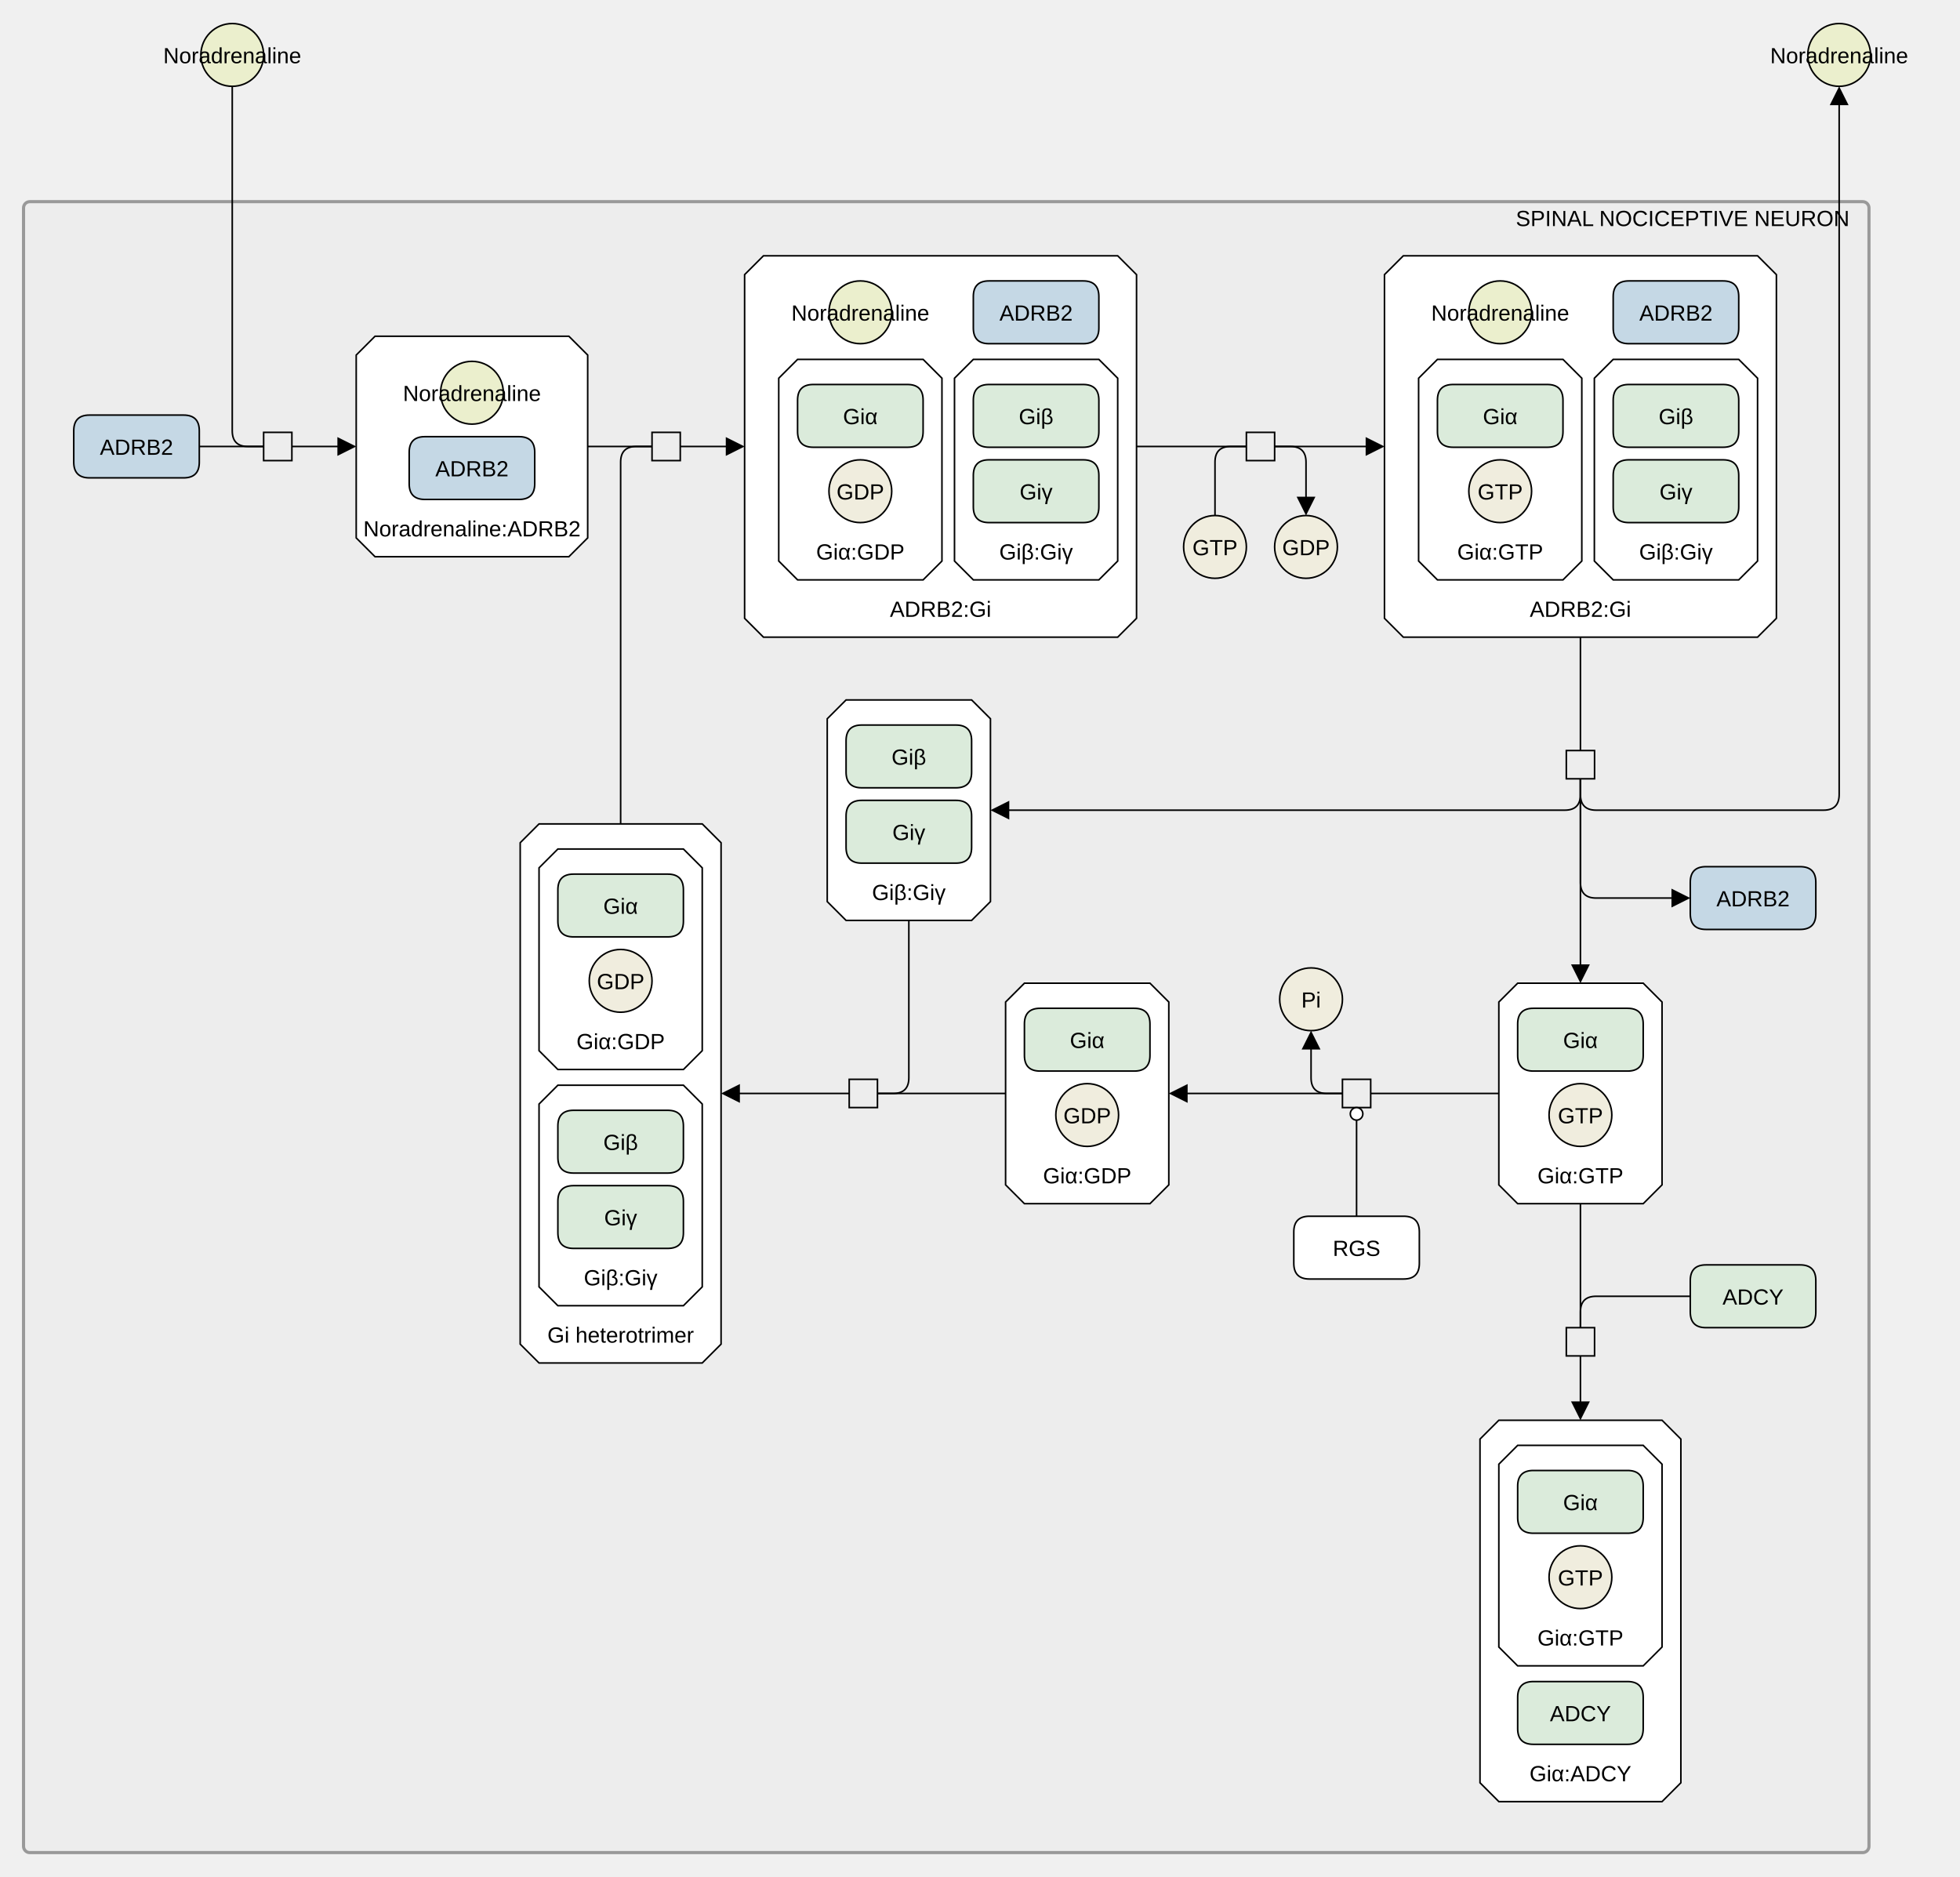
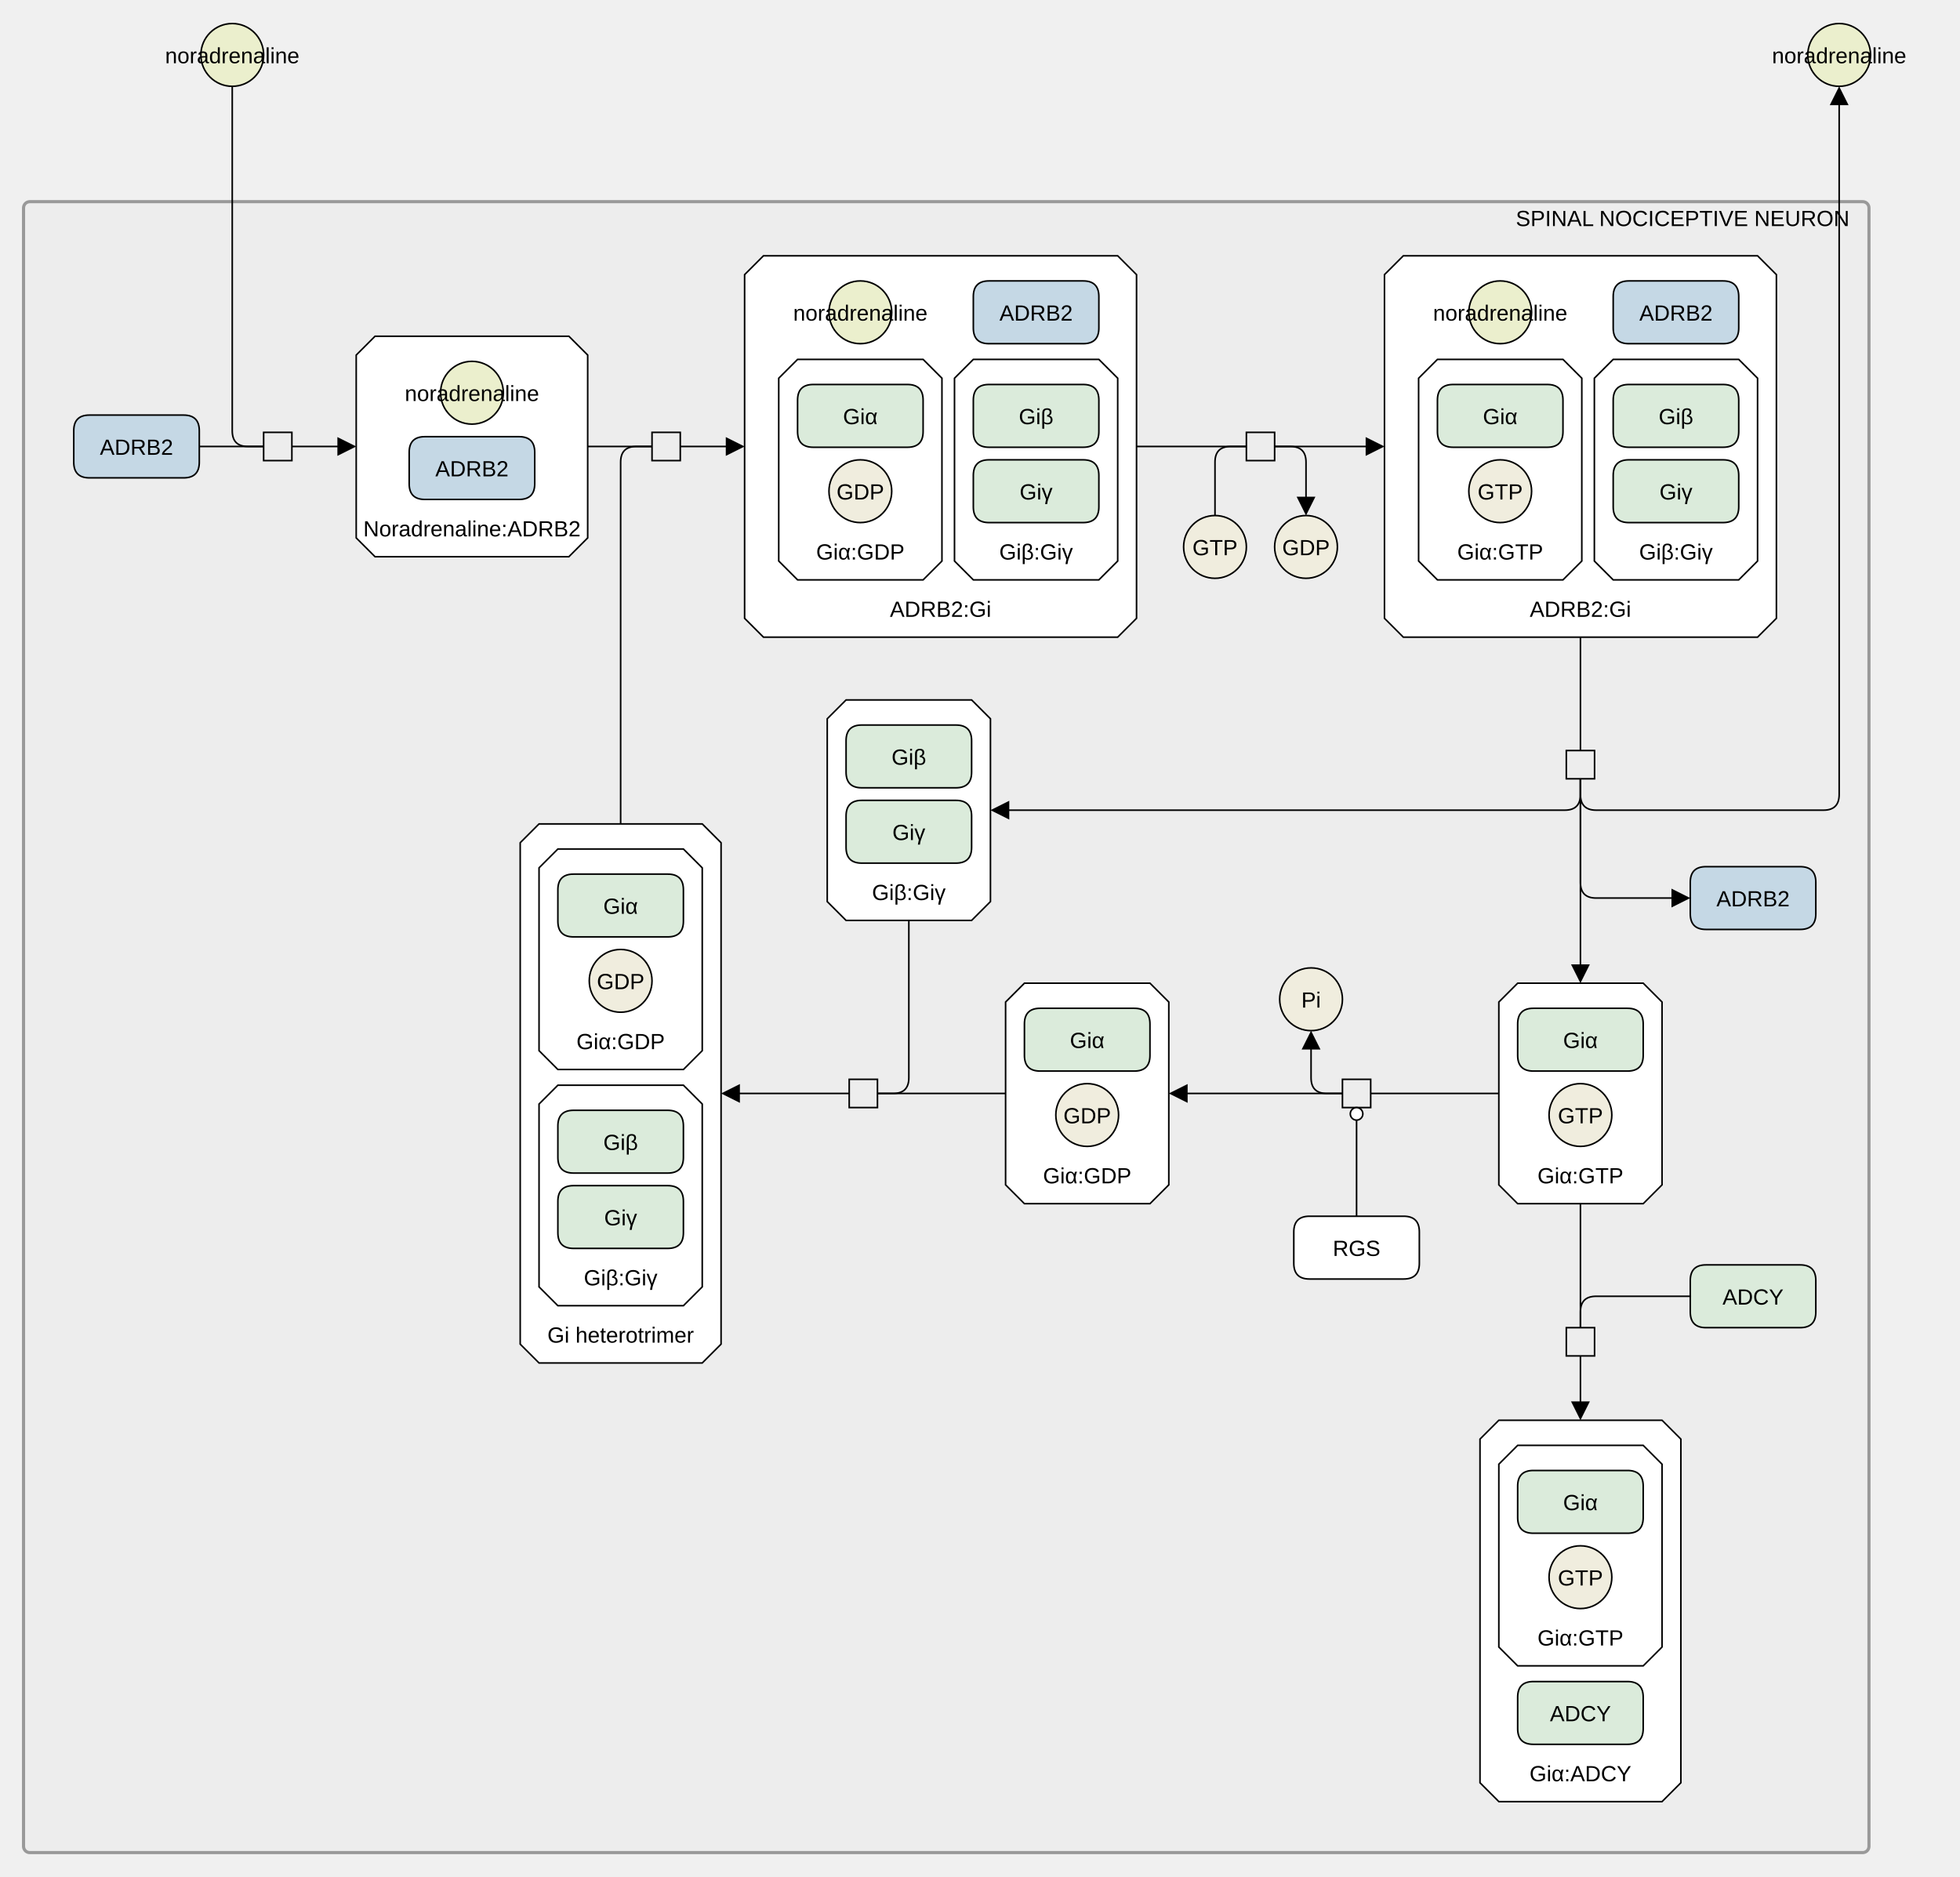
<svg xmlns="http://www.w3.org/2000/svg" width="1249" height="1196" viewBox="0 0 1249 1196" stroke-linecap="butt" stroke-miterlimit="10">
  <g transform="translate(-25,-25)">
    <path d="M40 157.5 C40 155.291 41.791 153.5 44 153.5 L1212 153.5 C1214.209 153.5 1216 155.291 1216 157.5 L1216 1201.5 C1216 1203.709 1214.209 1205.5 1212 1205.5 L44 1205.5 C41.791 1205.5 40 1203.709 40 1201.5 Z" fill="#999999" fill-opacity="0.031" stroke="none" />
    <path d="M40 157.5 C40 155.291 41.791 153.5 44 153.5 L1212 153.5 C1214.209 153.5 1216 155.291 1216 157.5 L1216 1201.5 C1216 1203.709 1214.209 1205.5 1212 1205.5 L44 1205.5 C41.791 1205.5 40 1203.709 40 1201.5 Z" fill="none" stroke="#999999" stroke-width="2" />
    <text x="1097.25" y="169.041" text-anchor="middle" font-family="'Dialog', Arial, Helvetica, sans-serif" font-size="14" fill="#000000" stroke="none" xml:space="preserve">SPINAL NOCICEPTIVE NEURON</text>
    <path d="M980.125 930 L1084.125 930 L1096.125 942 L1096.125 1161 L1084.125 1173 L980.125 1173 L968.125 1161 L968.125 942 Z" fill="#FFFFFF" stroke="none" />
    <path d="M980.125 930 L1084.125 930 L1096.125 942 L1096.125 1161 L1084.125 1173 L980.125 1173 L968.125 1161 L968.125 942 Z" fill="none" stroke="#000000" />
    <text x="1032.125" y="1160.041" text-anchor="middle" font-family="'Dialog', Arial, Helvetica, sans-serif" font-size="14" fill="#000000" stroke="none" xml:space="preserve">Giα:ADCY</text>
    <path d="M992.125 1106.5 Q992.125 1096.5 1002.125 1096.5 L1062.125 1096.5 Q1072.125 1096.5 1072.125 1106.5 L1072.125 1126.5 Q1072.125 1136.5 1062.125 1136.5 L1002.125 1136.5 Q992.125 1136.5 992.125 1126.5 Z" fill="#DBEBDB" stroke="none" />
    <path d="M992.125 1106.5 Q992.125 1096.5 1002.125 1096.5 L1062.125 1096.5 Q1072.125 1096.5 1072.125 1106.5 L1072.125 1126.5 Q1072.125 1136.5 1062.125 1136.5 L1002.125 1136.5 Q992.125 1136.5 992.125 1126.5 Z" fill="none" stroke="#000000" />
    <text x="1032.125" y="1121.791" text-anchor="middle" font-family="'Dialog', Arial, Helvetica, sans-serif" font-size="14" fill="#000000" stroke="none" xml:space="preserve">ADCY</text>
    <path d="M992.125 946 L1072.125 946 L1084.125 958 L1084.125 1074.5 L1072.125 1086.5 L992.125 1086.5 L980.125 1074.5 L980.125 958 Z" fill="#FFFFFF" stroke="none" />
    <path d="M992.125 946 L1072.125 946 L1084.125 958 L1084.125 1074.5 L1072.125 1086.5 L992.125 1086.5 L980.125 1074.5 L980.125 958 Z" fill="none" stroke="#000000" />
    <text x="1032.125" y="1073.541" text-anchor="middle" font-family="'Dialog', Arial, Helvetica, sans-serif" font-size="14" fill="#000000" stroke="none" xml:space="preserve">Giα:GTP</text>
    <path d="M992.125 972 Q992.125 962 1002.125 962 L1062.125 962 Q1072.125 962 1072.125 972 L1072.125 992 Q1072.125 1002 1062.125 1002 L1002.125 1002 Q992.125 1002 992.125 992 Z" fill="#DBEBDB" stroke="none" />
    <path d="M992.125 972 Q992.125 962 1002.125 962 L1062.125 962 Q1072.125 962 1072.125 972 L1072.125 992 Q1072.125 1002 1062.125 1002 L1002.125 1002 Q992.125 1002 992.125 992 Z" fill="none" stroke="#000000" />
    <text x="1032.125" y="987.291" text-anchor="middle" font-family="'Dialog', Arial, Helvetica, sans-serif" font-size="14" fill="#000000" stroke="none" xml:space="preserve">Giα</text>
    <path d="M1012.125 1030 C1012.125 1018.954 1021.079 1010 1032.125 1010 L1032.125 1010 C1043.171 1010 1052.125 1018.954 1052.125 1030 L1052.125 1030 C1052.125 1041.046 1043.171 1050 1032.125 1050 L1032.125 1050 C1021.079 1050 1012.125 1041.046 1012.125 1030 Z" fill="#F0EDDE" stroke="none" />
    <path d="M1012.125 1030 C1012.125 1018.954 1021.079 1010 1032.125 1010 L1032.125 1010 C1043.171 1010 1052.125 1018.954 1052.125 1030 L1052.125 1030 C1052.125 1041.046 1043.171 1050 1032.125 1050 L1032.125 1050 C1021.079 1050 1012.125 1041.046 1012.125 1030 Z" fill="none" stroke="#000000" />
    <text x="1032.125" y="1035.291" text-anchor="middle" font-family="'Dialog', Arial, Helvetica, sans-serif" font-size="14" fill="#000000" stroke="none" xml:space="preserve">GTP</text>
    <path d="M264 239.25 L387.5 239.25 L399.5 251.25 L399.5 367.75 L387.5 379.75 L264 379.75 L252 367.75 L252 251.25 Z" fill="#FFFFFF" stroke="none" />
    <path d="M264 239.25 L387.5 239.25 L399.5 251.25 L399.5 367.75 L387.5 379.75 L264 379.75 L252 367.75 L252 251.25 Z" fill="none" stroke="#000000" />
    <text x="325.75" y="366.791" text-anchor="middle" font-family="'Dialog', Arial, Helvetica, sans-serif" font-size="14" fill="#000000" stroke="none" xml:space="preserve">Noradrenaline:ADRB2</text>
    <path d="M305.75 275.25 C305.75 264.204 314.704 255.25 325.75 255.25 L325.75 255.25 C336.796 255.25 345.75 264.204 345.75 275.25 L345.75 275.25 C345.75 286.296 336.796 295.25 325.75 295.25 L325.75 295.25 C314.704 295.25 305.75 286.296 305.75 275.25 Z" fill="#EBEFCD" stroke="none" />
    <path d="M305.75 275.25 C305.75 264.204 314.704 255.25 325.75 255.25 L325.75 255.25 C336.796 255.25 345.75 264.204 345.75 275.25 L345.75 275.25 C345.75 286.296 336.796 295.25 325.75 295.25 L325.75 295.25 C314.704 295.25 305.75 286.296 305.75 275.25 Z" fill="none" stroke="#000000" />
-     <text x="325.75" y="280.541" text-anchor="middle" font-family="'Dialog', Arial, Helvetica, sans-serif" font-size="14" fill="#000000" stroke="none" xml:space="preserve">Noradrenaline</text>
+     <text x="325.75" y="280.541" text-anchor="middle" font-family="'Dialog', Arial, Helvetica, sans-serif" font-size="14" fill="#000000" stroke="none" xml:space="preserve">noradrenaline</text>
    <path d="M285.75 313.25 Q285.75 303.25 295.75 303.25 L355.75 303.25 Q365.75 303.25 365.75 313.25 L365.75 333.25 Q365.75 343.25 355.75 343.25 L295.75 343.25 Q285.75 343.25 285.75 333.25 Z" fill="#C5D8E5" stroke="none" />
    <path d="M285.75 313.25 Q285.75 303.25 295.75 303.25 L355.75 303.25 Q365.75 303.25 365.75 313.25 L365.75 333.25 Q365.75 343.25 355.75 343.25 L295.75 343.25 Q285.75 343.25 285.75 333.25 Z" fill="none" stroke="#000000" />
    <text x="325.75" y="328.541" text-anchor="middle" font-family="'Dialog', Arial, Helvetica, sans-serif" font-size="14" fill="#000000" stroke="none" xml:space="preserve">ADRB2</text>
    <path d="M564.156 471 L644.156 471 L656.156 483 L656.156 599.5 L644.156 611.5 L564.156 611.5 L552.156 599.5 L552.156 483 Z" fill="#FFFFFF" stroke="none" />
    <path d="M564.156 471 L644.156 471 L656.156 483 L656.156 599.5 L644.156 611.5 L564.156 611.5 L552.156 599.5 L552.156 483 Z" fill="none" stroke="#000000" />
    <text x="604.156" y="598.541" text-anchor="middle" font-family="'Dialog', Arial, Helvetica, sans-serif" font-size="14" fill="#000000" stroke="none" xml:space="preserve">Giβ:Giγ</text>
    <path d="M564.156 497 Q564.156 487 574.156 487 L634.156 487 Q644.156 487 644.156 497 L644.156 517 Q644.156 527 634.156 527 L574.156 527 Q564.156 527 564.156 517 Z" fill="#DBEBDB" stroke="none" />
    <path d="M564.156 497 Q564.156 487 574.156 487 L634.156 487 Q644.156 487 644.156 497 L644.156 517 Q644.156 527 634.156 527 L574.156 527 Q564.156 527 564.156 517 Z" fill="none" stroke="#000000" />
    <text x="604.156" y="512.291" text-anchor="middle" font-family="'Dialog', Arial, Helvetica, sans-serif" font-size="14" fill="#000000" stroke="none" xml:space="preserve">Giβ</text>
    <path d="M564.156 545 Q564.156 535 574.156 535 L634.156 535 Q644.156 535 644.156 545 L644.156 565 Q644.156 575 634.156 575 L574.156 575 Q564.156 575 564.156 565 Z" fill="#DBEBDB" stroke="none" />
    <path d="M564.156 545 Q564.156 535 574.156 535 L634.156 535 Q644.156 535 644.156 545 L644.156 565 Q644.156 575 634.156 575 L574.156 575 Q564.156 575 564.156 565 Z" fill="none" stroke="#000000" />
    <text x="604.156" y="560.291" text-anchor="middle" font-family="'Dialog', Arial, Helvetica, sans-serif" font-size="14" fill="#000000" stroke="none" xml:space="preserve">Giγ</text>
    <path d="M511.5 188 L737.25 188 L749.25 200 L749.25 419 L737.25 431 L511.5 431 L499.5 419 L499.5 200 Z" fill="#FFFFFF" stroke="none" />
    <path d="M511.5 188 L737.25 188 L749.25 200 L749.25 419 L737.25 431 L511.5 431 L499.5 419 L499.5 200 Z" fill="none" stroke="#000000" />
    <text x="624.375" y="418.041" text-anchor="middle" font-family="'Dialog', Arial, Helvetica, sans-serif" font-size="14" fill="#000000" stroke="none" xml:space="preserve">ADRB2:Gi</text>
    <path d="M533.25 254 L613.25 254 L625.25 266 L625.25 382.5 L613.25 394.5 L533.25 394.5 L521.25 382.5 L521.25 266 Z" fill="#FFFFFF" stroke="none" />
    <path d="M533.25 254 L613.25 254 L625.25 266 L625.25 382.5 L613.25 394.5 L533.25 394.5 L521.25 382.5 L521.25 266 Z" fill="none" stroke="#000000" />
    <text x="573.25" y="381.541" text-anchor="middle" font-family="'Dialog', Arial, Helvetica, sans-serif" font-size="14" fill="#000000" stroke="none" xml:space="preserve">Giα:GDP</text>
    <path d="M533.25 280 Q533.25 270 543.25 270 L603.25 270 Q613.25 270 613.25 280 L613.25 300 Q613.25 310 603.25 310 L543.25 310 Q533.25 310 533.25 300 Z" fill="#DBEBDB" stroke="none" />
    <path d="M533.25 280 Q533.25 270 543.25 270 L603.25 270 Q613.25 270 613.25 280 L613.25 300 Q613.25 310 603.25 310 L543.25 310 Q533.25 310 533.25 300 Z" fill="none" stroke="#000000" />
    <text x="573.25" y="295.291" text-anchor="middle" font-family="'Dialog', Arial, Helvetica, sans-serif" font-size="14" fill="#000000" stroke="none" xml:space="preserve">Giα</text>
    <path d="M553.25 338 C553.25 326.954 562.204 318 573.25 318 L573.25 318 C584.296 318 593.25 326.954 593.25 338 L593.25 338 C593.25 349.046 584.296 358 573.25 358 L573.25 358 C562.204 358 553.25 349.046 553.25 338 Z" fill="#F0EDDE" stroke="none" />
    <path d="M553.25 338 C553.25 326.954 562.204 318 573.25 318 L573.25 318 C584.296 318 593.25 326.954 593.25 338 L593.25 338 C593.25 349.046 584.296 358 573.25 358 L573.25 358 C562.204 358 553.25 349.046 553.25 338 Z" fill="none" stroke="#000000" />
    <text x="573.25" y="343.291" text-anchor="middle" font-family="'Dialog', Arial, Helvetica, sans-serif" font-size="14" fill="#000000" stroke="none" xml:space="preserve">GDP</text>
    <path d="M645.25 254 L725.25 254 L737.25 266 L737.25 382.5 L725.25 394.5 L645.25 394.5 L633.25 382.5 L633.25 266 Z" fill="#FFFFFF" stroke="none" />
    <path d="M645.25 254 L725.25 254 L737.25 266 L737.25 382.5 L725.25 394.5 L645.25 394.5 L633.25 382.5 L633.25 266 Z" fill="none" stroke="#000000" />
    <text x="685.25" y="381.541" text-anchor="middle" font-family="'Dialog', Arial, Helvetica, sans-serif" font-size="14" fill="#000000" stroke="none" xml:space="preserve">Giβ:Giγ</text>
    <path d="M645.25 280 Q645.25 270 655.25 270 L715.25 270 Q725.25 270 725.25 280 L725.25 300 Q725.25 310 715.25 310 L655.25 310 Q645.25 310 645.25 300 Z" fill="#DBEBDB" stroke="none" />
    <path d="M645.25 280 Q645.25 270 655.25 270 L715.25 270 Q725.25 270 725.25 280 L725.25 300 Q725.25 310 715.25 310 L655.25 310 Q645.25 310 645.25 300 Z" fill="none" stroke="#000000" />
    <text x="685.25" y="295.291" text-anchor="middle" font-family="'Dialog', Arial, Helvetica, sans-serif" font-size="14" fill="#000000" stroke="none" xml:space="preserve">Giβ</text>
    <path d="M645.25 328 Q645.25 318 655.25 318 L715.25 318 Q725.25 318 725.25 328 L725.25 348 Q725.25 358 715.25 358 L655.25 358 Q645.25 358 645.25 348 Z" fill="#DBEBDB" stroke="none" />
    <path d="M645.25 328 Q645.25 318 655.25 318 L715.25 318 Q725.25 318 725.25 328 L725.25 348 Q725.25 358 715.25 358 L655.25 358 Q645.25 358 645.25 348 Z" fill="none" stroke="#000000" />
    <text x="685.25" y="343.291" text-anchor="middle" font-family="'Dialog', Arial, Helvetica, sans-serif" font-size="14" fill="#000000" stroke="none" xml:space="preserve">Giγ</text>
    <path d="M553.25 224 C553.25 212.954 562.204 204 573.25 204 L573.25 204 C584.296 204 593.25 212.954 593.25 224 L593.25 224 C593.25 235.046 584.296 244 573.25 244 L573.25 244 C562.204 244 553.25 235.046 553.25 224 Z" fill="#EBEFCD" stroke="none" />
    <path d="M553.25 224 C553.25 212.954 562.204 204 573.25 204 L573.25 204 C584.296 204 593.25 212.954 593.25 224 L593.25 224 C593.25 235.046 584.296 244 573.25 244 L573.25 244 C562.204 244 553.25 235.046 553.25 224 Z" fill="none" stroke="#000000" />
-     <text x="573.25" y="229.291" text-anchor="middle" font-family="'Dialog', Arial, Helvetica, sans-serif" font-size="14" fill="#000000" stroke="none" xml:space="preserve">Noradrenaline</text>
+     <text x="573.25" y="229.291" text-anchor="middle" font-family="'Dialog', Arial, Helvetica, sans-serif" font-size="14" fill="#000000" stroke="none" xml:space="preserve">noradrenaline</text>
    <path d="M645.25 214 Q645.25 204 655.25 204 L715.25 204 Q725.25 204 725.25 214 L725.25 234 Q725.25 244 715.25 244 L655.25 244 Q645.25 244 645.25 234 Z" fill="#C5D8E5" stroke="none" />
    <path d="M645.25 214 Q645.25 204 655.25 204 L715.25 204 Q725.25 204 725.25 214 L725.25 234 Q725.25 244 715.25 244 L655.25 244 Q645.25 244 645.25 234 Z" fill="none" stroke="#000000" />
    <text x="685.25" y="229.291" text-anchor="middle" font-family="'Dialog', Arial, Helvetica, sans-serif" font-size="14" fill="#000000" stroke="none" xml:space="preserve">ADRB2</text>
    <path d="M368.5 550 L472.5 550 L484.5 562 L484.5 881.5 L472.5 893.5 L368.5 893.5 L356.5 881.5 L356.5 562 Z" fill="#FFFFFF" stroke="none" />
    <path d="M368.5 550 L472.5 550 L484.5 562 L484.5 881.5 L472.5 893.5 L368.5 893.5 L356.5 881.5 L356.5 562 Z" fill="none" stroke="#000000" />
    <text x="420.5" y="880.541" text-anchor="middle" font-family="'Dialog', Arial, Helvetica, sans-serif" font-size="14" fill="#000000" stroke="none" xml:space="preserve">Gi heterotrimer</text>
    <path d="M380.5 566 L460.5 566 L472.5 578 L472.5 694.5 L460.5 706.5 L380.5 706.5 L368.5 694.5 L368.5 578 Z" fill="#FFFFFF" stroke="none" />
    <path d="M380.5 566 L460.5 566 L472.5 578 L472.5 694.5 L460.5 706.5 L380.5 706.5 L368.5 694.5 L368.5 578 Z" fill="none" stroke="#000000" />
    <text x="420.5" y="693.541" text-anchor="middle" font-family="'Dialog', Arial, Helvetica, sans-serif" font-size="14" fill="#000000" stroke="none" xml:space="preserve">Giα:GDP</text>
    <path d="M380.5 592 Q380.5 582 390.5 582 L450.5 582 Q460.5 582 460.5 592 L460.5 612 Q460.5 622 450.5 622 L390.5 622 Q380.5 622 380.5 612 Z" fill="#DBEBDB" stroke="none" />
    <path d="M380.5 592 Q380.5 582 390.5 582 L450.5 582 Q460.5 582 460.5 592 L460.5 612 Q460.5 622 450.5 622 L390.5 622 Q380.5 622 380.5 612 Z" fill="none" stroke="#000000" />
    <text x="420.5" y="607.291" text-anchor="middle" font-family="'Dialog', Arial, Helvetica, sans-serif" font-size="14" fill="#000000" stroke="none" xml:space="preserve">Giα</text>
    <path d="M400.5 650 C400.5 638.954 409.454 630 420.5 630 L420.5 630 C431.546 630 440.5 638.954 440.5 650 L440.5 650 C440.5 661.046 431.546 670 420.5 670 L420.5 670 C409.454 670 400.5 661.046 400.5 650 Z" fill="#F0EDDE" stroke="none" />
    <path d="M400.5 650 C400.5 638.954 409.454 630 420.5 630 L420.5 630 C431.546 630 440.5 638.954 440.5 650 L440.5 650 C440.5 661.046 431.546 670 420.5 670 L420.5 670 C409.454 670 400.5 661.046 400.5 650 Z" fill="none" stroke="#000000" />
    <text x="420.5" y="655.291" text-anchor="middle" font-family="'Dialog', Arial, Helvetica, sans-serif" font-size="14" fill="#000000" stroke="none" xml:space="preserve">GDP</text>
    <path d="M380.5 716.5 L460.5 716.5 L472.5 728.5 L472.5 845 L460.5 857 L380.5 857 L368.5 845 L368.5 728.5 Z" fill="#FFFFFF" stroke="none" />
    <path d="M380.5 716.5 L460.5 716.5 L472.5 728.5 L472.5 845 L460.5 857 L380.5 857 L368.5 845 L368.5 728.5 Z" fill="none" stroke="#000000" />
    <text x="420.5" y="844.041" text-anchor="middle" font-family="'Dialog', Arial, Helvetica, sans-serif" font-size="14" fill="#000000" stroke="none" xml:space="preserve">Giβ:Giγ</text>
    <path d="M380.5 742.5 Q380.5 732.5 390.5 732.5 L450.5 732.5 Q460.5 732.5 460.5 742.5 L460.5 762.5 Q460.5 772.5 450.5 772.5 L390.5 772.5 Q380.5 772.5 380.5 762.5 Z" fill="#DBEBDB" stroke="none" />
    <path d="M380.5 742.5 Q380.5 732.5 390.5 732.5 L450.5 732.5 Q460.5 732.5 460.5 742.5 L460.5 762.5 Q460.5 772.5 450.5 772.5 L390.5 772.5 Q380.5 772.5 380.5 762.5 Z" fill="none" stroke="#000000" />
    <text x="420.5" y="757.791" text-anchor="middle" font-family="'Dialog', Arial, Helvetica, sans-serif" font-size="14" fill="#000000" stroke="none" xml:space="preserve">Giβ</text>
    <path d="M380.5 790.5 Q380.5 780.5 390.5 780.5 L450.5 780.5 Q460.5 780.5 460.5 790.5 L460.5 810.5 Q460.5 820.5 450.5 820.5 L390.5 820.5 Q380.5 820.5 380.5 810.5 Z" fill="#DBEBDB" stroke="none" />
    <path d="M380.5 790.5 Q380.5 780.5 390.5 780.5 L450.5 780.5 Q460.5 780.5 460.5 790.5 L460.5 810.5 Q460.5 820.5 450.5 820.5 L390.5 820.5 Q380.5 820.5 380.5 810.5 Z" fill="none" stroke="#000000" />
    <text x="420.5" y="805.791" text-anchor="middle" font-family="'Dialog', Arial, Helvetica, sans-serif" font-size="14" fill="#000000" stroke="none" xml:space="preserve">Giγ</text>
    <path d="M919.25 188 L1145 188 L1157 200 L1157 419 L1145 431 L919.25 431 L907.25 419 L907.25 200 Z" fill="#FFFFFF" stroke="none" />
    <path d="M919.25 188 L1145 188 L1157 200 L1157 419 L1145 431 L919.25 431 L907.25 419 L907.25 200 Z" fill="none" stroke="#000000" />
    <text x="1032.125" y="418.041" text-anchor="middle" font-family="'Dialog', Arial, Helvetica, sans-serif" font-size="14" fill="#000000" stroke="none" xml:space="preserve">ADRB2:Gi</text>
    <path d="M1053 254 L1133 254 L1145 266 L1145 382.5 L1133 394.5 L1053 394.5 L1041 382.5 L1041 266 Z" fill="#FFFFFF" stroke="none" />
    <path d="M1053 254 L1133 254 L1145 266 L1145 382.5 L1133 394.5 L1053 394.5 L1041 382.5 L1041 266 Z" fill="none" stroke="#000000" />
    <text x="1093" y="381.541" text-anchor="middle" font-family="'Dialog', Arial, Helvetica, sans-serif" font-size="14" fill="#000000" stroke="none" xml:space="preserve">Giβ:Giγ</text>
    <path d="M1053 280 Q1053 270 1063 270 L1123 270 Q1133 270 1133 280 L1133 300 Q1133 310 1123 310 L1063 310 Q1053 310 1053 300 Z" fill="#DBEBDB" stroke="none" />
    <path d="M1053 280 Q1053 270 1063 270 L1123 270 Q1133 270 1133 280 L1133 300 Q1133 310 1123 310 L1063 310 Q1053 310 1053 300 Z" fill="none" stroke="#000000" />
    <text x="1093" y="295.291" text-anchor="middle" font-family="'Dialog', Arial, Helvetica, sans-serif" font-size="14" fill="#000000" stroke="none" xml:space="preserve">Giβ</text>
    <path d="M1053 328 Q1053 318 1063 318 L1123 318 Q1133 318 1133 328 L1133 348 Q1133 358 1123 358 L1063 358 Q1053 358 1053 348 Z" fill="#DBEBDB" stroke="none" />
    <path d="M1053 328 Q1053 318 1063 318 L1123 318 Q1133 318 1133 328 L1133 348 Q1133 358 1123 358 L1063 358 Q1053 358 1053 348 Z" fill="none" stroke="#000000" />
    <text x="1093" y="343.291" text-anchor="middle" font-family="'Dialog', Arial, Helvetica, sans-serif" font-size="14" fill="#000000" stroke="none" xml:space="preserve">Giγ</text>
    <path d="M941 254 L1021 254 L1033 266 L1033 382.5 L1021 394.5 L941 394.5 L929 382.5 L929 266 Z" fill="#FFFFFF" stroke="none" />
    <path d="M941 254 L1021 254 L1033 266 L1033 382.5 L1021 394.5 L941 394.5 L929 382.5 L929 266 Z" fill="none" stroke="#000000" />
    <text x="981" y="381.541" text-anchor="middle" font-family="'Dialog', Arial, Helvetica, sans-serif" font-size="14" fill="#000000" stroke="none" xml:space="preserve">Giα:GTP</text>
    <path d="M941 280 Q941 270 951 270 L1011 270 Q1021 270 1021 280 L1021 300 Q1021 310 1011 310 L951 310 Q941 310 941 300 Z" fill="#DBEBDB" stroke="none" />
    <path d="M941 280 Q941 270 951 270 L1011 270 Q1021 270 1021 280 L1021 300 Q1021 310 1011 310 L951 310 Q941 310 941 300 Z" fill="none" stroke="#000000" />
    <text x="981" y="295.291" text-anchor="middle" font-family="'Dialog', Arial, Helvetica, sans-serif" font-size="14" fill="#000000" stroke="none" xml:space="preserve">Giα</text>
    <path d="M961 338 C961 326.954 969.954 318 981 318 L981 318 C992.046 318 1001 326.954 1001 338 L1001 338 C1001 349.046 992.046 358 981 358 L981 358 C969.954 358 961 349.046 961 338 Z" fill="#F0EDDE" stroke="none" />
    <path d="M961 338 C961 326.954 969.954 318 981 318 L981 318 C992.046 318 1001 326.954 1001 338 L1001 338 C1001 349.046 992.046 358 981 358 L981 358 C969.954 358 961 349.046 961 338 Z" fill="none" stroke="#000000" />
    <text x="981" y="343.291" text-anchor="middle" font-family="'Dialog', Arial, Helvetica, sans-serif" font-size="14" fill="#000000" stroke="none" xml:space="preserve">GTP</text>
    <path d="M961 224 C961 212.954 969.954 204 981 204 L981 204 C992.046 204 1001 212.954 1001 224 L1001 224 C1001 235.046 992.046 244 981 244 L981 244 C969.954 244 961 235.046 961 224 Z" fill="#EBEFCD" stroke="none" />
    <path d="M961 224 C961 212.954 969.954 204 981 204 L981 204 C992.046 204 1001 212.954 1001 224 L1001 224 C1001 235.046 992.046 244 981 244 L981 244 C969.954 244 961 235.046 961 224 Z" fill="none" stroke="#000000" />
-     <text x="981" y="229.291" text-anchor="middle" font-family="'Dialog', Arial, Helvetica, sans-serif" font-size="14" fill="#000000" stroke="none" xml:space="preserve">Noradrenaline</text>
+     <text x="981" y="229.291" text-anchor="middle" font-family="'Dialog', Arial, Helvetica, sans-serif" font-size="14" fill="#000000" stroke="none" xml:space="preserve">noradrenaline</text>
    <path d="M1053 214 Q1053 204 1063 204 L1123 204 Q1133 204 1133 214 L1133 234 Q1133 244 1123 244 L1063 244 Q1053 244 1053 234 Z" fill="#C5D8E5" stroke="none" />
    <path d="M1053 214 Q1053 204 1063 204 L1123 204 Q1133 204 1133 214 L1133 234 Q1133 244 1123 244 L1063 244 Q1053 244 1053 234 Z" fill="none" stroke="#000000" />
    <text x="1093" y="229.291" text-anchor="middle" font-family="'Dialog', Arial, Helvetica, sans-serif" font-size="14" fill="#000000" stroke="none" xml:space="preserve">ADRB2</text>
    <path d="M72 299.5 Q72 289.5 82 289.5 L142 289.5 Q152 289.5 152 299.5 L152 319.5 Q152 329.5 142 329.5 L82 329.5 Q72 329.5 72 319.5 Z" fill="#C5D8E5" stroke="none" />
    <path d="M72 299.5 Q72 289.5 82 289.5 L142 289.5 Q152 289.5 152 299.5 L152 319.5 Q152 329.5 142 329.5 L82 329.5 Q72 329.5 72 319.5 Z" fill="none" stroke="#000000" />
    <text x="112" y="314.791" text-anchor="middle" font-family="'Dialog', Arial, Helvetica, sans-serif" font-size="14" fill="#000000" stroke="none" xml:space="preserve">ADRB2</text>
    <path d="M779.25 373.5 C779.25 362.454 788.204 353.5 799.25 353.5 L799.25 353.5 C810.296 353.5 819.25 362.454 819.25 373.5 L819.25 373.5 C819.25 384.546 810.296 393.5 799.25 393.5 L799.25 393.5 C788.204 393.5 779.25 384.546 779.25 373.5 Z" fill="#F0EDDE" stroke="none" />
    <path d="M779.25 373.5 C779.25 362.454 788.204 353.5 799.25 353.5 L799.25 353.5 C810.296 353.5 819.25 362.454 819.25 373.5 L819.25 373.5 C819.25 384.546 810.296 393.5 799.25 393.5 L799.25 393.5 C788.204 393.5 779.25 384.546 779.25 373.5 Z" fill="none" stroke="#000000" />
    <text x="799.25" y="378.791" text-anchor="middle" font-family="'Dialog', Arial, Helvetica, sans-serif" font-size="14" fill="#000000" stroke="none" xml:space="preserve">GTP</text>
    <path d="M840.469 661.75 C840.469 650.704 849.423 641.75 860.469 641.75 L860.469 641.75 C871.515 641.75 880.469 650.704 880.469 661.75 L880.469 661.75 C880.469 672.796 871.515 681.75 860.469 681.75 L860.469 681.75 C849.423 681.75 840.469 672.796 840.469 661.75 Z" fill="#F0EDDE" stroke="none" />
    <path d="M840.469 661.75 C840.469 650.704 849.423 641.75 860.469 641.75 L860.469 641.75 C871.515 641.75 880.469 650.704 880.469 661.75 L880.469 661.75 C880.469 672.796 871.515 681.75 860.469 681.75 L860.469 681.75 C849.423 681.75 840.469 672.796 840.469 661.75 Z" fill="none" stroke="#000000" />
    <text x="860.469" y="667.041" text-anchor="middle" font-family="'Dialog', Arial, Helvetica, sans-serif" font-size="14" fill="#000000" stroke="none" xml:space="preserve">Pi</text>
    <path d="M837.25 373.5 C837.25 362.454 846.204 353.5 857.25 353.5 L857.25 353.5 C868.296 353.5 877.25 362.454 877.25 373.5 L877.25 373.5 C877.25 384.546 868.296 393.5 857.25 393.5 L857.25 393.5 C846.204 393.5 837.25 384.546 837.25 373.5 Z" fill="#F0EDDE" stroke="none" />
    <path d="M837.25 373.5 C837.25 362.454 846.204 353.5 857.25 353.5 L857.25 353.5 C868.296 353.5 877.25 362.454 877.25 373.5 L877.25 373.5 C877.25 384.546 868.296 393.5 857.25 393.5 L857.25 393.5 C846.204 393.5 837.25 384.546 837.25 373.5 Z" fill="none" stroke="#000000" />
    <text x="857.25" y="378.791" text-anchor="middle" font-family="'Dialog', Arial, Helvetica, sans-serif" font-size="14" fill="#000000" stroke="none" xml:space="preserve">GDP</text>
    <path d="M677.812 651.5 L757.812 651.5 L769.812 663.5 L769.812 780 L757.812 792 L677.812 792 L665.812 780 L665.812 663.5 Z" fill="#FFFFFF" stroke="none" />
    <path d="M677.812 651.5 L757.812 651.5 L769.812 663.5 L769.812 780 L757.812 792 L677.812 792 L665.812 780 L665.812 663.5 Z" fill="none" stroke="#000000" />
    <text x="717.812" y="779.041" text-anchor="middle" font-family="'Dialog', Arial, Helvetica, sans-serif" font-size="14" fill="#000000" stroke="none" xml:space="preserve">Giα:GDP</text>
    <path d="M677.812 677.5 Q677.812 667.5 687.812 667.5 L747.812 667.5 Q757.812 667.5 757.812 677.5 L757.812 697.5 Q757.812 707.5 747.812 707.5 L687.812 707.5 Q677.812 707.5 677.812 697.5 Z" fill="#DBEBDB" stroke="none" />
    <path d="M677.812 677.5 Q677.812 667.5 687.812 667.5 L747.812 667.5 Q757.812 667.5 757.812 677.5 L757.812 697.5 Q757.812 707.5 747.812 707.5 L687.812 707.5 Q677.812 707.5 677.812 697.5 Z" fill="none" stroke="#000000" />
    <text x="717.812" y="692.791" text-anchor="middle" font-family="'Dialog', Arial, Helvetica, sans-serif" font-size="14" fill="#000000" stroke="none" xml:space="preserve">Giα</text>
    <path d="M697.812 735.5 C697.812 724.454 706.766 715.5 717.812 715.5 L717.812 715.5 C728.859 715.5 737.812 724.454 737.812 735.5 L737.812 735.5 C737.812 746.546 728.859 755.5 717.812 755.5 L717.812 755.5 C706.766 755.5 697.812 746.546 697.812 735.5 Z" fill="#F0EDDE" stroke="none" />
    <path d="M697.812 735.5 C697.812 724.454 706.766 715.5 717.812 715.5 L717.812 715.5 C728.859 715.5 737.812 724.454 737.812 735.5 L737.812 735.5 C737.812 746.546 728.859 755.5 717.812 755.5 L717.812 755.5 C706.766 755.5 697.812 746.546 697.812 735.5 Z" fill="none" stroke="#000000" />
    <text x="717.812" y="740.791" text-anchor="middle" font-family="'Dialog', Arial, Helvetica, sans-serif" font-size="14" fill="#000000" stroke="none" xml:space="preserve">GDP</text>
    <path d="M992.125 651.5 L1072.125 651.5 L1084.125 663.5 L1084.125 780 L1072.125 792 L992.125 792 L980.125 780 L980.125 663.5 Z" fill="#FFFFFF" stroke="none" />
    <path d="M992.125 651.5 L1072.125 651.5 L1084.125 663.5 L1084.125 780 L1072.125 792 L992.125 792 L980.125 780 L980.125 663.5 Z" fill="none" stroke="#000000" />
    <text x="1032.125" y="779.041" text-anchor="middle" font-family="'Dialog', Arial, Helvetica, sans-serif" font-size="14" fill="#000000" stroke="none" xml:space="preserve">Giα:GTP</text>
    <path d="M992.125 677.5 Q992.125 667.5 1002.125 667.5 L1062.125 667.5 Q1072.125 667.5 1072.125 677.5 L1072.125 697.5 Q1072.125 707.5 1062.125 707.5 L1002.125 707.5 Q992.125 707.5 992.125 697.5 Z" fill="#DBEBDB" stroke="none" />
    <path d="M992.125 677.5 Q992.125 667.5 1002.125 667.5 L1062.125 667.5 Q1072.125 667.5 1072.125 677.5 L1072.125 697.5 Q1072.125 707.5 1062.125 707.5 L1002.125 707.5 Q992.125 707.5 992.125 697.5 Z" fill="none" stroke="#000000" />
    <text x="1032.125" y="692.791" text-anchor="middle" font-family="'Dialog', Arial, Helvetica, sans-serif" font-size="14" fill="#000000" stroke="none" xml:space="preserve">Giα</text>
    <path d="M1012.125 735.5 C1012.125 724.454 1021.079 715.5 1032.125 715.5 L1032.125 715.5 C1043.171 715.5 1052.125 724.454 1052.125 735.5 L1052.125 735.5 C1052.125 746.546 1043.171 755.5 1032.125 755.5 L1032.125 755.5 C1021.079 755.5 1012.125 746.546 1012.125 735.5 Z" fill="#F0EDDE" stroke="none" />
    <path d="M1012.125 735.5 C1012.125 724.454 1021.079 715.5 1032.125 715.5 L1032.125 715.5 C1043.171 715.5 1052.125 724.454 1052.125 735.5 L1052.125 735.5 C1052.125 746.546 1043.171 755.5 1032.125 755.5 L1032.125 755.5 C1021.079 755.5 1012.125 746.546 1012.125 735.5 Z" fill="none" stroke="#000000" />
    <text x="1032.125" y="740.791" text-anchor="middle" font-family="'Dialog', Arial, Helvetica, sans-serif" font-size="14" fill="#000000" stroke="none" xml:space="preserve">GTP</text>
    <path d="M1102.125 587.25 Q1102.125 577.25 1112.125 577.25 L1172.125 577.25 Q1182.125 577.25 1182.125 587.25 L1182.125 607.25 Q1182.125 617.25 1172.125 617.25 L1112.125 617.25 Q1102.125 617.25 1102.125 607.25 Z" fill="#C5D8E5" stroke="none" />
    <path d="M1102.125 587.25 Q1102.125 577.25 1112.125 577.25 L1172.125 577.25 Q1182.125 577.25 1182.125 587.25 L1182.125 607.25 Q1182.125 617.25 1172.125 617.25 L1112.125 617.25 Q1102.125 617.25 1102.125 607.25 Z" fill="none" stroke="#000000" />
    <text x="1142.125" y="602.541" text-anchor="middle" font-family="'Dialog', Arial, Helvetica, sans-serif" font-size="14" fill="#000000" stroke="none" xml:space="preserve">ADRB2</text>
    <path d="M1102.125 841 Q1102.125 831 1112.125 831 L1172.125 831 Q1182.125 831 1182.125 841 L1182.125 861 Q1182.125 871 1172.125 871 L1112.125 871 Q1102.125 871 1102.125 861 Z" fill="#DBEBDB" stroke="none" />
    <path d="M1102.125 841 Q1102.125 831 1112.125 831 L1172.125 831 Q1182.125 831 1182.125 841 L1182.125 861 Q1182.125 871 1172.125 871 L1112.125 871 Q1102.125 871 1102.125 861 Z" fill="none" stroke="#000000" />
    <text x="1142.125" y="856.291" text-anchor="middle" font-family="'Dialog', Arial, Helvetica, sans-serif" font-size="14" fill="#000000" stroke="none" xml:space="preserve">ADCY</text>
    <path d="M849.469 810 Q849.469 800 859.469 800 L919.469 800 Q929.469 800 929.469 810 L929.469 830 Q929.469 840 919.469 840 L859.469 840 Q849.469 840 849.469 830 Z" fill="#FFFFFF" stroke="none" />
    <path d="M849.469 810 Q849.469 800 859.469 800 L919.469 800 Q929.469 800 929.469 810 L929.469 830 Q929.469 840 919.469 840 L859.469 840 Q849.469 840 849.469 830 Z" fill="none" stroke="#000000" />
    <text x="889.469" y="825.291" text-anchor="middle" font-family="'Dialog', Arial, Helvetica, sans-serif" font-size="14" fill="#000000" stroke="none" xml:space="preserve">RGS</text>
    <path d="M440.5 300.5 L458.5 300.5 L458.5 318.5 L440.5 318.5 Z" fill="none" stroke="#000000" />
    <path d="M819.25 300.5 L837.25 300.5 L837.25 318.5 L819.25 318.5 Z" fill="none" stroke="#000000" />
    <path d="M1023.125 503.25 L1041.125 503.25 L1041.125 521.25 L1023.125 521.25 Z" fill="none" stroke="#000000" />
    <path d="M880.469 712.75 L898.469 712.75 L898.469 730.75 L880.469 730.75 Z" fill="none" stroke="#000000" />
    <path d="M566.156 712.75 L584.156 712.75 L584.156 730.75 L566.156 730.75 Z" fill="none" stroke="#000000" />
    <path d="M193 300.5 L211 300.5 L211 318.5 L193 318.5 Z" fill="none" stroke="#000000" />
    <path d="M1023.125 871 L1041.125 871 L1041.125 889 L1023.125 889 Z" fill="none" stroke="#000000" />
    <path d="M153 60 C153 48.954 161.954 40 173 40 L173 40 C184.046 40 193 48.954 193 60 L193 60 C193 71.046 184.046 80 173 80 L173 80 C161.954 80 153 71.046 153 60 Z" fill="#EBEFCD" stroke="none" />
    <path d="M153 60 C153 48.954 161.954 40 173 40 L173 40 C184.046 40 193 48.954 193 60 L193 60 C193 71.046 184.046 80 173 80 L173 80 C161.954 80 153 71.046 153 60 Z" fill="none" stroke="#000000" />
-     <text x="173" y="65.291" text-anchor="middle" font-family="'Dialog', Arial, Helvetica, sans-serif" font-size="14" fill="#000000" stroke="none" xml:space="preserve">Noradrenaline</text>
+     <text x="173" y="65.291" text-anchor="middle" font-family="'Dialog', Arial, Helvetica, sans-serif" font-size="14" fill="#000000" stroke="none" xml:space="preserve">noradrenaline</text>
    <path d="M1177 60 C1177 48.954 1185.954 40 1197 40 L1197 40 C1208.046 40 1217 48.954 1217 60 L1217 60 C1217 71.046 1208.046 80 1197 80 L1197 80 C1185.954 80 1177 71.046 1177 60 Z" fill="#EBEFCD" stroke="none" />
    <path d="M1177 60 C1177 48.954 1185.954 40 1197 40 L1197 40 C1208.046 40 1217 48.954 1217 60 L1217 60 C1217 71.046 1208.046 80 1197 80 L1197 80 C1185.954 80 1177 71.046 1177 60 Z" fill="none" stroke="#000000" />
-     <text x="1197" y="65.291" text-anchor="middle" font-family="'Dialog', Arial, Helvetica, sans-serif" font-size="14" fill="#000000" stroke="none" xml:space="preserve">Noradrenaline</text>
+     <text x="1197" y="65.291" text-anchor="middle" font-family="'Dialog', Arial, Helvetica, sans-serif" font-size="14" fill="#000000" stroke="none" xml:space="preserve">noradrenaline</text>
    <path d="M399.5 309.5 L440.5 309.5" fill="none" stroke="#000000" />
    <path d="M458.5 309.5 L488.5 309.5" fill="none" stroke="#000000" />
    <path d="M499.5 309.5 L487.5 315.5 L487.5 303.5 Z" fill="#000000" stroke="none" />
    <path d="M420.5 550 L420.5 319.5 Q420.5 309.5 430.5 309.5 L440.5 309.5" fill="none" stroke="#000000" />
    <path d="M749.25 309.5 L819.25 309.5" fill="none" stroke="#000000" />
    <path d="M837.25 309.5 L896.25 309.5" fill="none" stroke="#000000" />
    <path d="M907.25 309.5 L895.25 315.5 L895.25 303.5 Z" fill="#000000" stroke="none" />
    <path d="M799.25 353.5 L799.25 319.5 Q799.25 309.5 809.25 309.5 L819.25 309.5" fill="none" stroke="#000000" />
    <path d="M837.25 309.5 L847.25 309.5 Q857.25 309.5 857.25 319.5 L857.25 342.5" fill="none" stroke="#000000" />
    <path d="M857.25 353.5 L851.25 341.5 L863.25 341.5 Z" fill="#000000" stroke="none" />
    <path d="M1032.125 431 L1032.125 503.25" fill="none" stroke="#000000" />
    <path d="M1032.125 521.25 L1032.125 640.5" fill="none" stroke="#000000" />
    <path d="M1032.125 651.5 L1026.125 639.5 L1038.125 639.5 Z" fill="#000000" stroke="none" />
    <path d="M1032.125 521.25 L1032.125 531.25 Q1032.125 541.25 1022.125 541.25 L667.156 541.25" fill="none" stroke="#000000" />
    <path d="M656.156 541.25 L668.156 535.25 L668.156 547.25 Z" fill="#000000" stroke="none" />
    <path d="M1032.125 521.25 L1032.125 531.25 Q1032.125 541.25 1042.125 541.25 L1187 541.25 Q1197 541.25 1197 531.25 L1197 91" fill="none" stroke="#000000" />
    <path d="M1197 80 L1203 92 L1191 92 Z" fill="#000000" stroke="none" />
    <path d="M1032.125 521.25 L1032.125 587.25 Q1032.125 597.25 1042.125 597.25 L1091.125 597.25" fill="none" stroke="#000000" />
    <path d="M1102.125 597.25 L1090.125 603.25 L1090.125 591.25 Z" fill="#000000" stroke="none" />
    <path d="M980.125 721.75 L898.469 721.75" fill="none" stroke="#000000" />
    <path d="M880.469 721.75 L780.812 721.75" fill="none" stroke="#000000" />
    <path d="M769.812 721.75 L781.812 715.75 L781.812 727.75 Z" fill="#000000" stroke="none" />
    <path d="M880.469 721.75 L870.469 721.75 Q860.469 721.75 860.469 711.75 L860.469 692.75" fill="none" stroke="#000000" />
    <path d="M860.469 681.75 L866.469 693.75 L854.469 693.75 Z" fill="#000000" stroke="none" />
    <path d="M889.469 800 L889.469 738.75" fill="none" stroke="#000000" />
    <circle cx="889.469" cy="734.75" r="4" fill="white" stroke="#000000" />
    <path d="M665.812 721.75 L584.156 721.75" fill="none" stroke="#000000" />
    <path d="M566.156 721.75 L495.5 721.75" fill="none" stroke="#000000" />
    <path d="M484.5 721.75 L496.5 715.75 L496.5 727.75 Z" fill="#000000" stroke="none" />
    <path d="M604.156 611.5 L604.156 711.75 Q604.156 721.75 594.156 721.75 L584.156 721.75" fill="none" stroke="#000000" />
    <path d="M152 309.5 L193 309.5" fill="none" stroke="#000000" />
    <path d="M211 309.5 L241 309.5" fill="none" stroke="#000000" />
    <path d="M252 309.5 L240 315.5 L240 303.5 Z" fill="#000000" stroke="none" />
    <path d="M173 80 L173 299.5 Q173 309.5 183 309.5 L193 309.5" fill="none" stroke="#000000" />
    <path d="M1032.125 792 L1032.125 871" fill="none" stroke="#000000" />
    <path d="M1032.125 889 L1032.125 919" fill="none" stroke="#000000" />
    <path d="M1032.125 930 L1026.125 918 L1038.125 918 Z" fill="#000000" stroke="none" />
    <path d="M1102.125 851 L1042.125 851 Q1032.125 851 1032.125 861 L1032.125 871" fill="none" stroke="#000000" />
  </g>
</svg>
